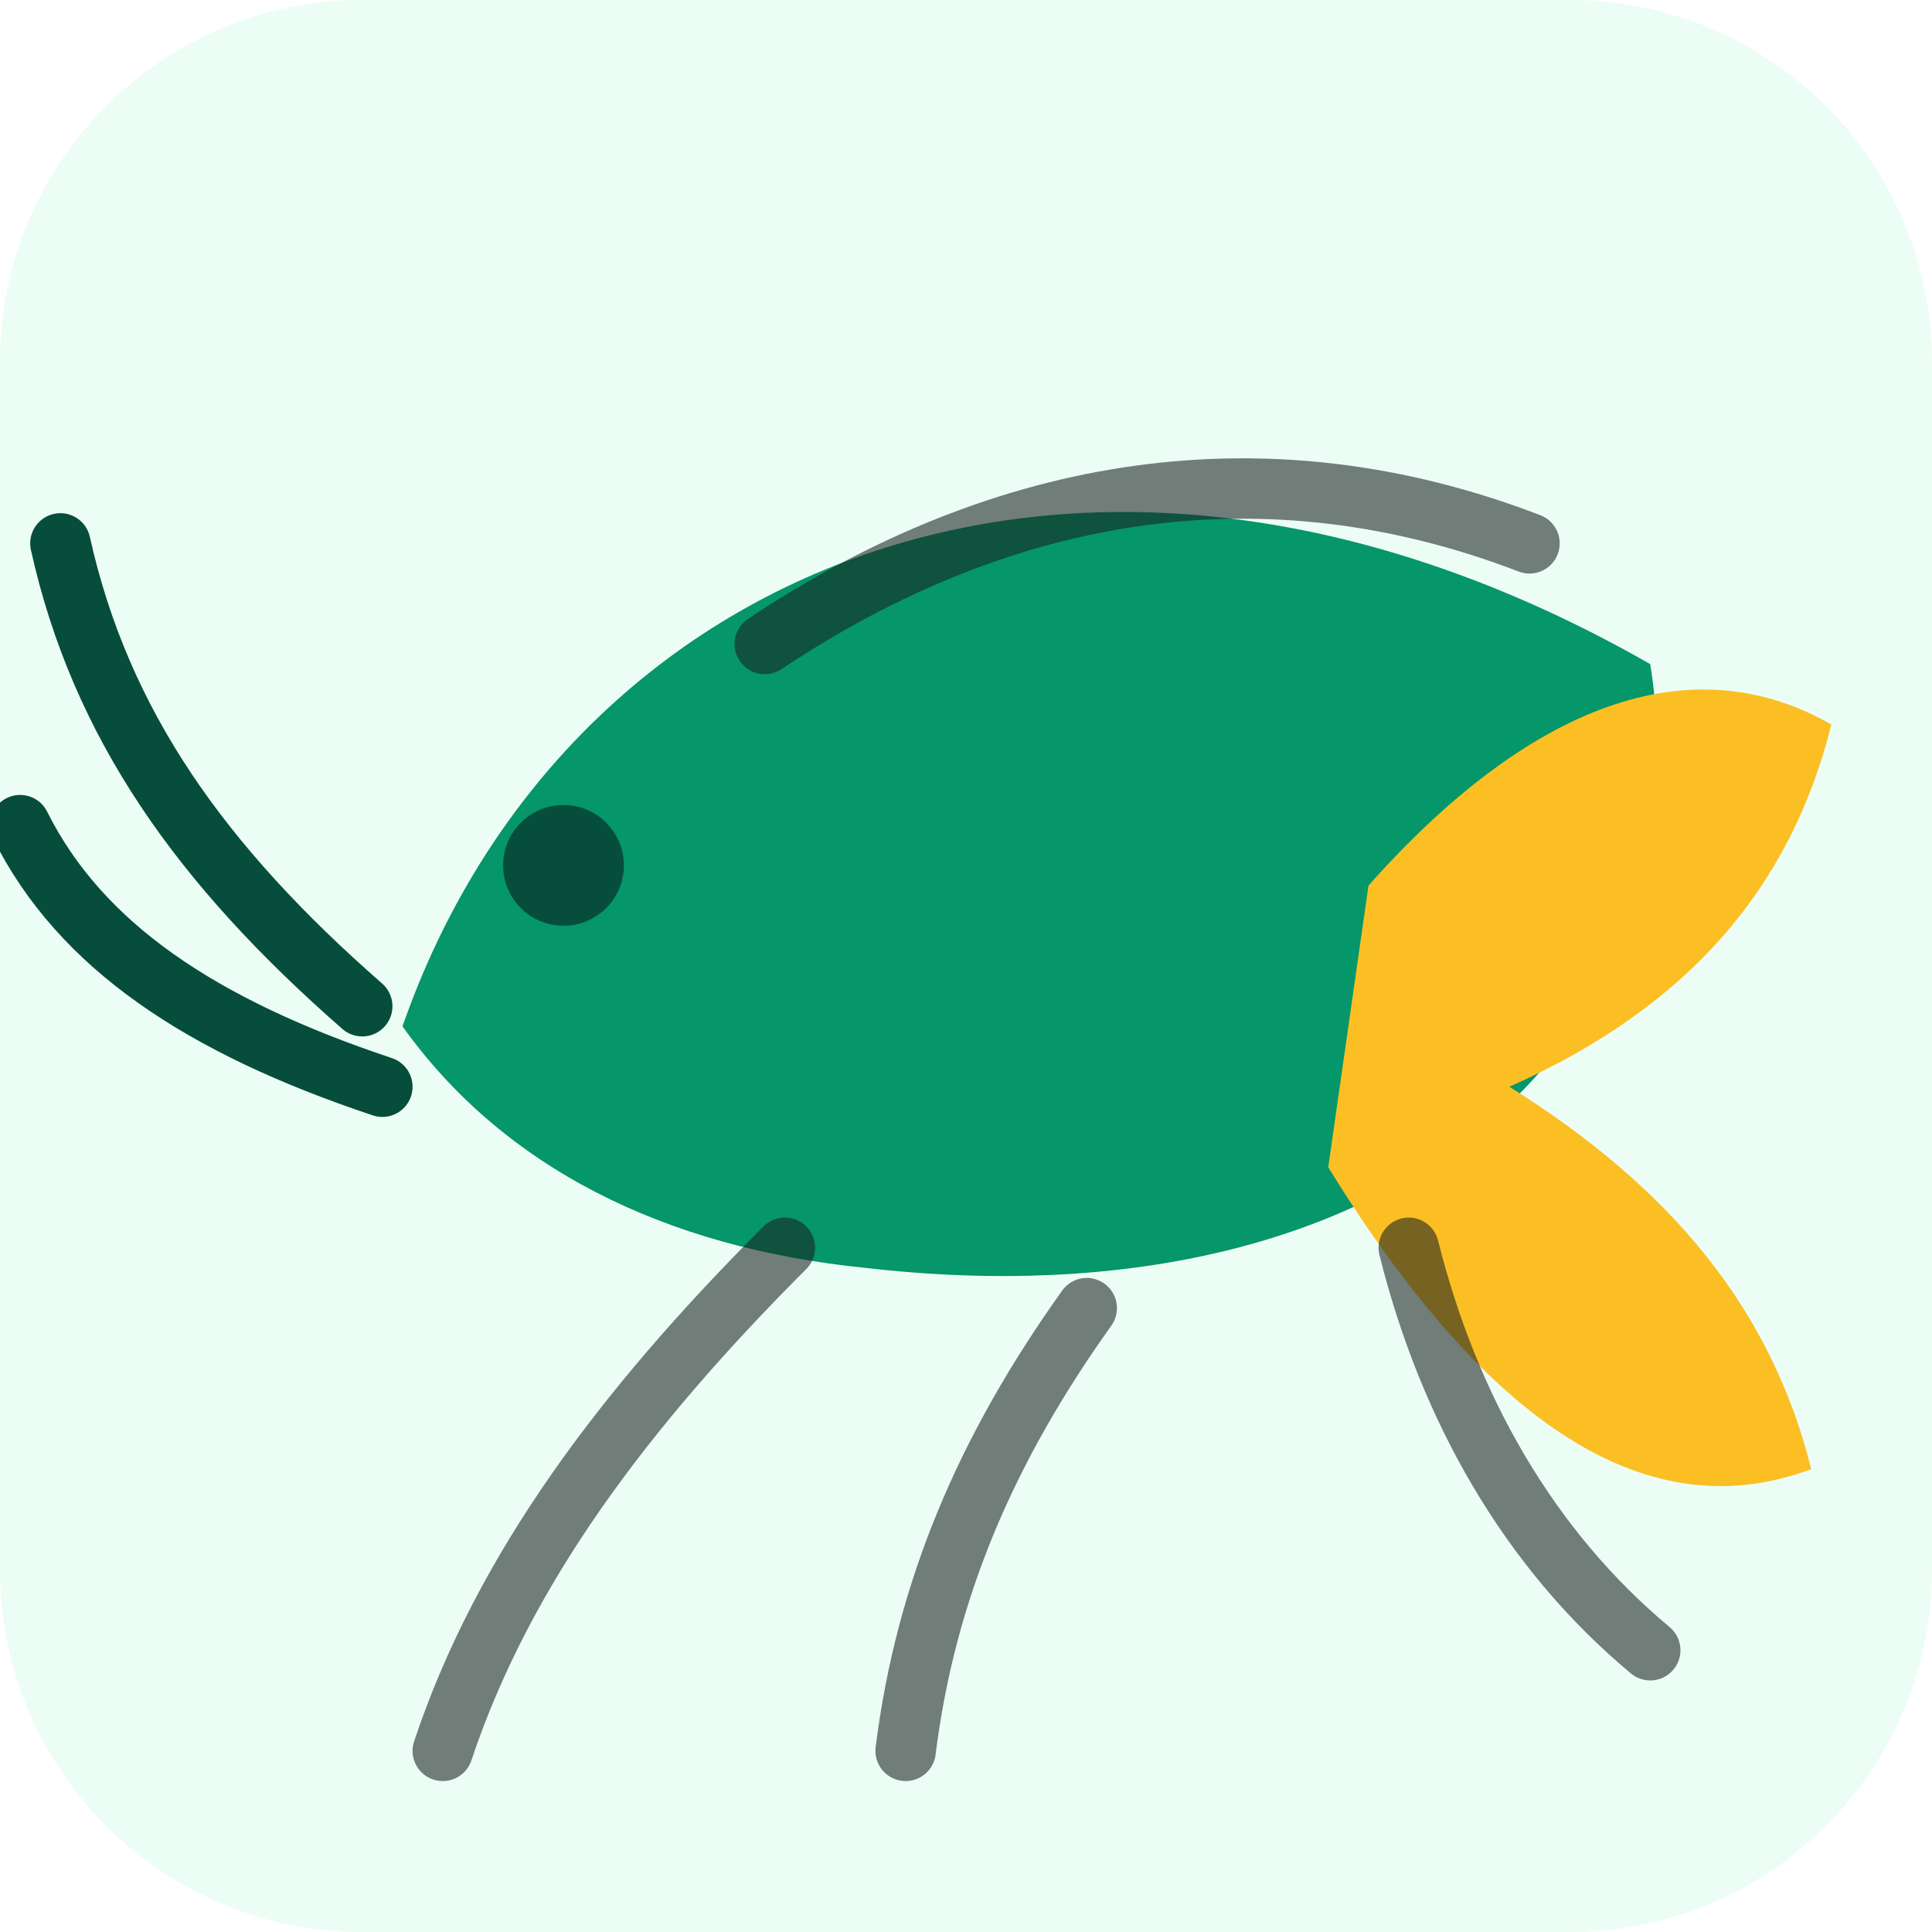
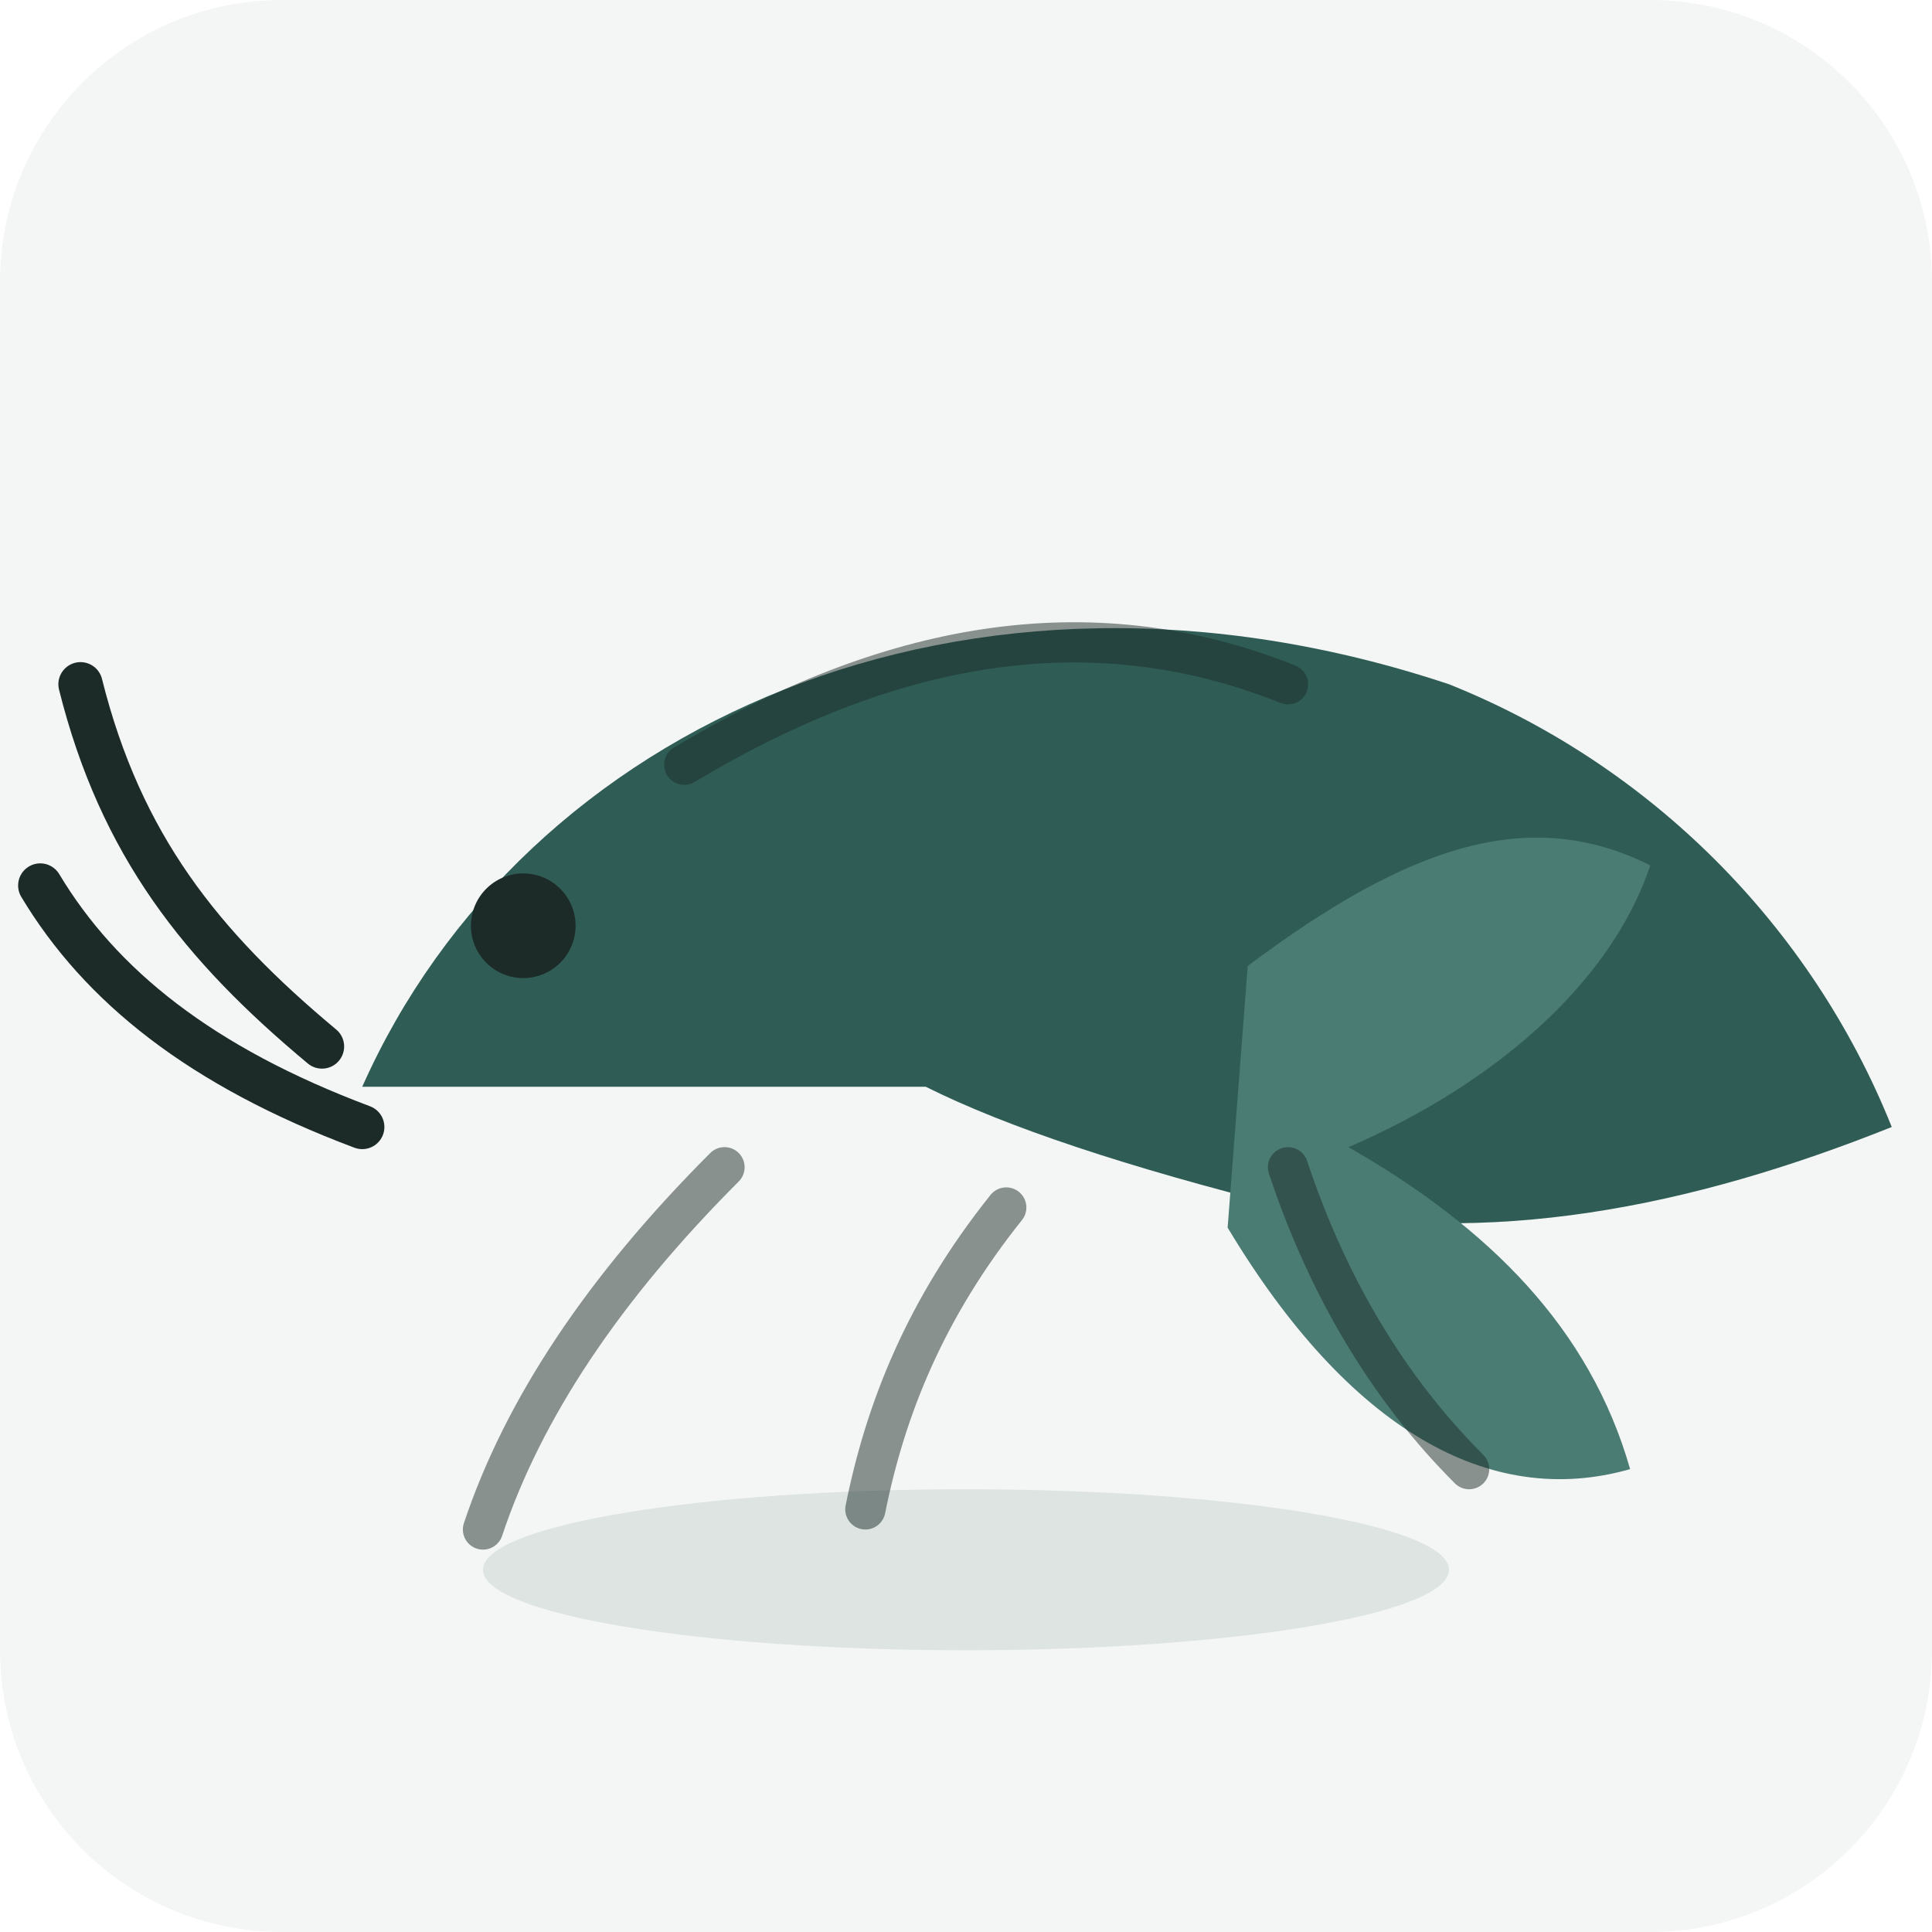
<svg xmlns="http://www.w3.org/2000/svg" viewBox="0 0 96 96" role="img" aria-label="Neocaridina Icon">
-   <rect width="96" height="96" rx="18" fill="#ecfdf5" />
-   <path d="M20 51c8-23 34-34 62-18 3 19-13 33-39 30-10-1-18-5-23-12Z" fill="#059669" />
-   <path d="M68 44c8-9 16-12 23-8-2 8-7 14-16 18 8 5 13 11 15 19-8 3-16-2-24-15Z" fill="#fbbf24" />
-   <path d="M18 50c-8-7-13-14-15-23M19 54C10 51 4 47 1 41" fill="none" stroke="#064e3b" stroke-width="3" stroke-linecap="round" />
-   <circle cx="28" cy="43" r="3" fill="#064e3b" />
-   <path d="M38 32c12-8 25-10 38-5M39 62c-8 8-14 16-17 25M54 65c-5 7-8 14-9 22M70 62c2 8 6 15 12 20" fill="none" stroke="#16201f" stroke-width="3" stroke-linecap="round" opacity=".58" />
+   <rect width="96" height="96" rx="14" fill="#f4f6f5" />
+   <ellipse cx="48" cy="78" rx="24" ry="4" fill="#2f5d56" opacity=".12" />
+   <path d="M18 54c8-18 30-28 54-20 10 4 18 12 22 22-10 4-20 6-30 4-8-2-14-4-18-6Z" fill="#2f5d56" />
+   <path d="M62 48c8-6 14-8 20-5-2 6-8 11-15 14 7 4 12 9 14 16-7 2-14-2-20-12Z" fill="#4b7c74" />
+   <path d="M16 52c-6-5-10-10-12-18M18 56C10 53 5 49 2 44" fill="none" stroke="#1c2b28" stroke-width="2.2" stroke-linecap="round" />
+   <circle cx="26" cy="46" r="2.6" fill="#1c2b28" />
+   <path d="M34 38c10-6 20-8 30-4M36 58c-6 6-10 12-12 18M50 60c-4 5-6 10-7 15M64 58c2 6 5 11 9 15" fill="none" stroke="#1c2b28" stroke-width="2" stroke-linecap="round" opacity=".5" />
</svg>
